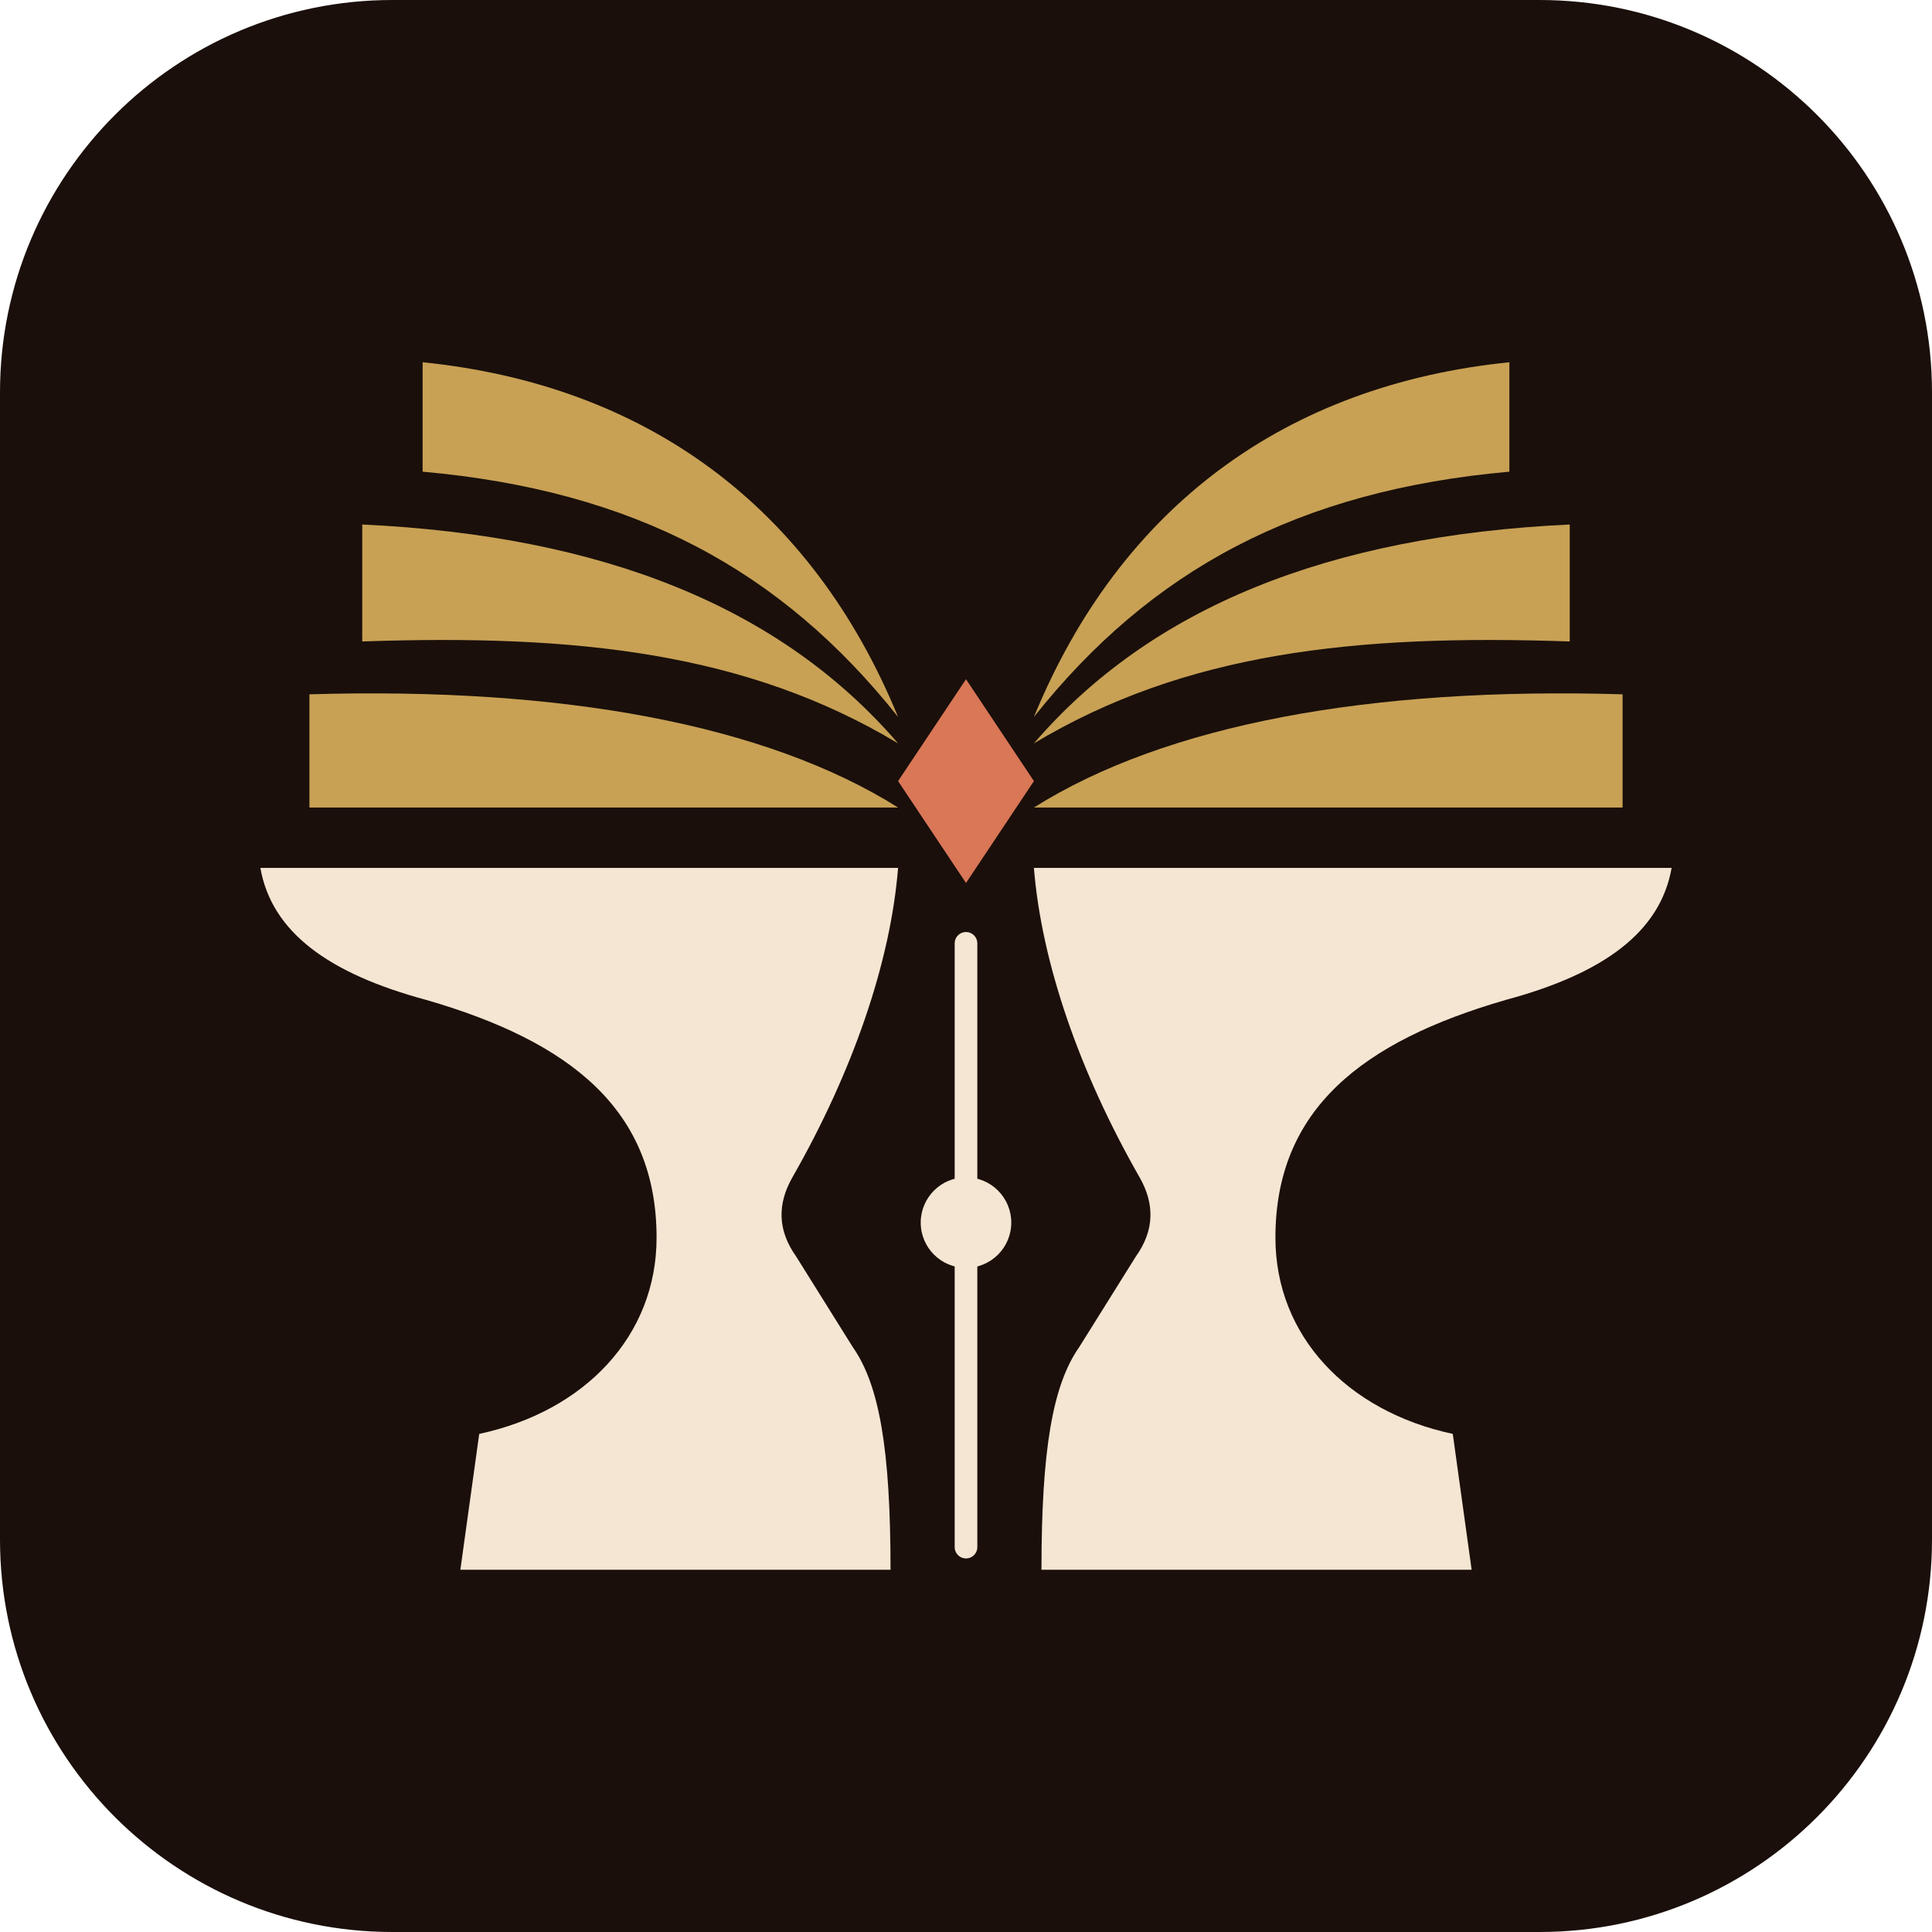
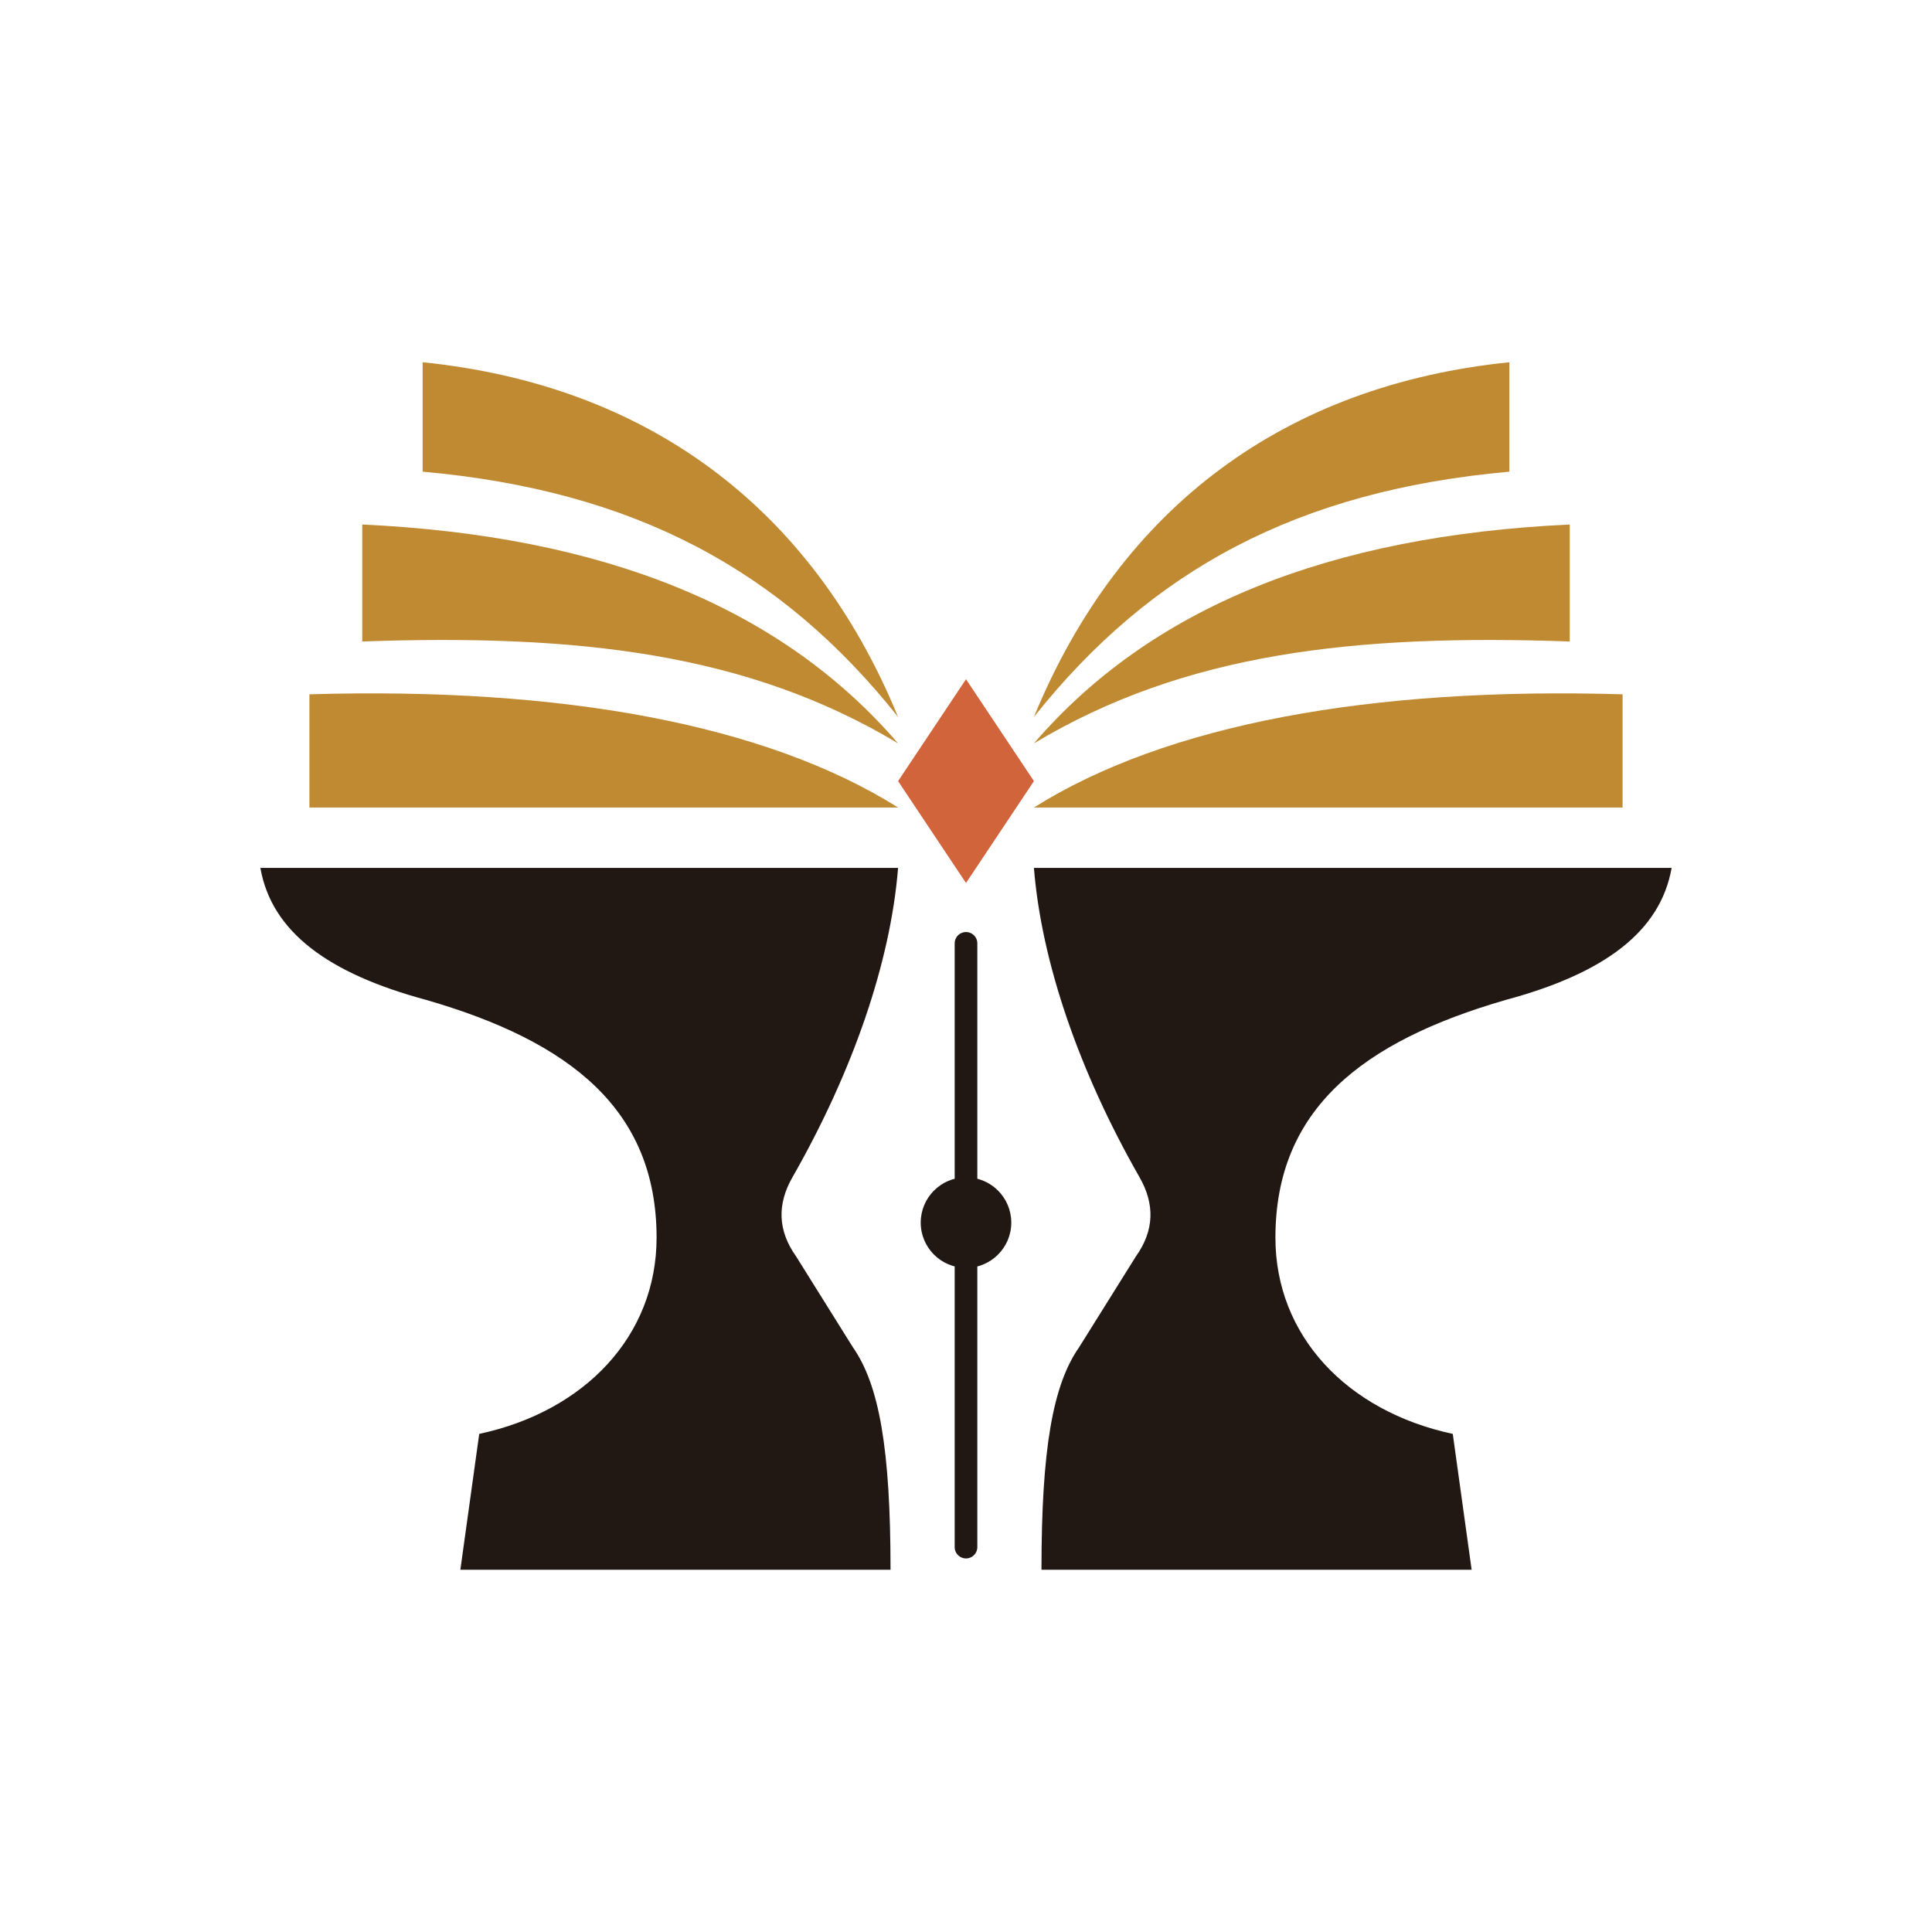
<svg xmlns="http://www.w3.org/2000/svg" viewBox="0 0 512 512" role="img" aria-labelledby="title desc">
-   <rect width="512" height="512" rx="104" fill="#1A0F0A" />
-   <g fill="#C8A155">
+   <g fill="#C08A32">
    <path d="M112 96C171 102 215 134 238 190C207 151 168 130 112 125Z" />
    <path d="M96 139C160 142 207 161 238 197C198 173 153 168 96 170Z" />
    <path d="M82 184C149 182 203 192 238 214H82Z" />
    <g transform="translate(512 0) scale(-1 1)">
      <path d="M112 96C171 102 215 134 238 190C207 151 168 130 112 125Z" />
      <path d="M96 139C160 142 207 161 238 197C198 173 153 168 96 170Z" />
      <path d="M82 184C149 182 203 192 238 214H82Z" />
    </g>
  </g>
-   <path d="M256 180L274 207L256 234L238 207Z" fill="#D97757" />
-   <g fill="#F5E6D3">
+   <path d="M256 180L274 207L256 234L238 207Z" fill="#D2643C" />
+   <g fill="#211814">
    <path d="M69 230H238C236 255 226 284 210 312C206 319 206 326 211 333L226 357C233 367 236 384 236 416H122L127 380C155 374 174 354 174 328C174 294 151 276 113 265C87 258 72 247 69 230Z" />
    <path d="M69 230H238C236 255 226 284 210 312C206 319 206 326 211 333L226 357C233 367 236 384 236 416H122L127 380C155 374 174 354 174 328C174 294 151 276 113 265C87 258 72 247 69 230Z" transform="translate(512 0) scale(-1 1)" />
  </g>
-   <path d="M256 250V410" stroke="#F5E6D3" stroke-width="6" stroke-linecap="round" />
-   <circle cx="256" cy="324" r="12" fill="#F5E6D3" />
+   <path d="M256 250V410" stroke="#211814" stroke-width="6" stroke-linecap="round" />
+   <circle cx="256" cy="324" r="12" fill="#211814" />
</svg>
